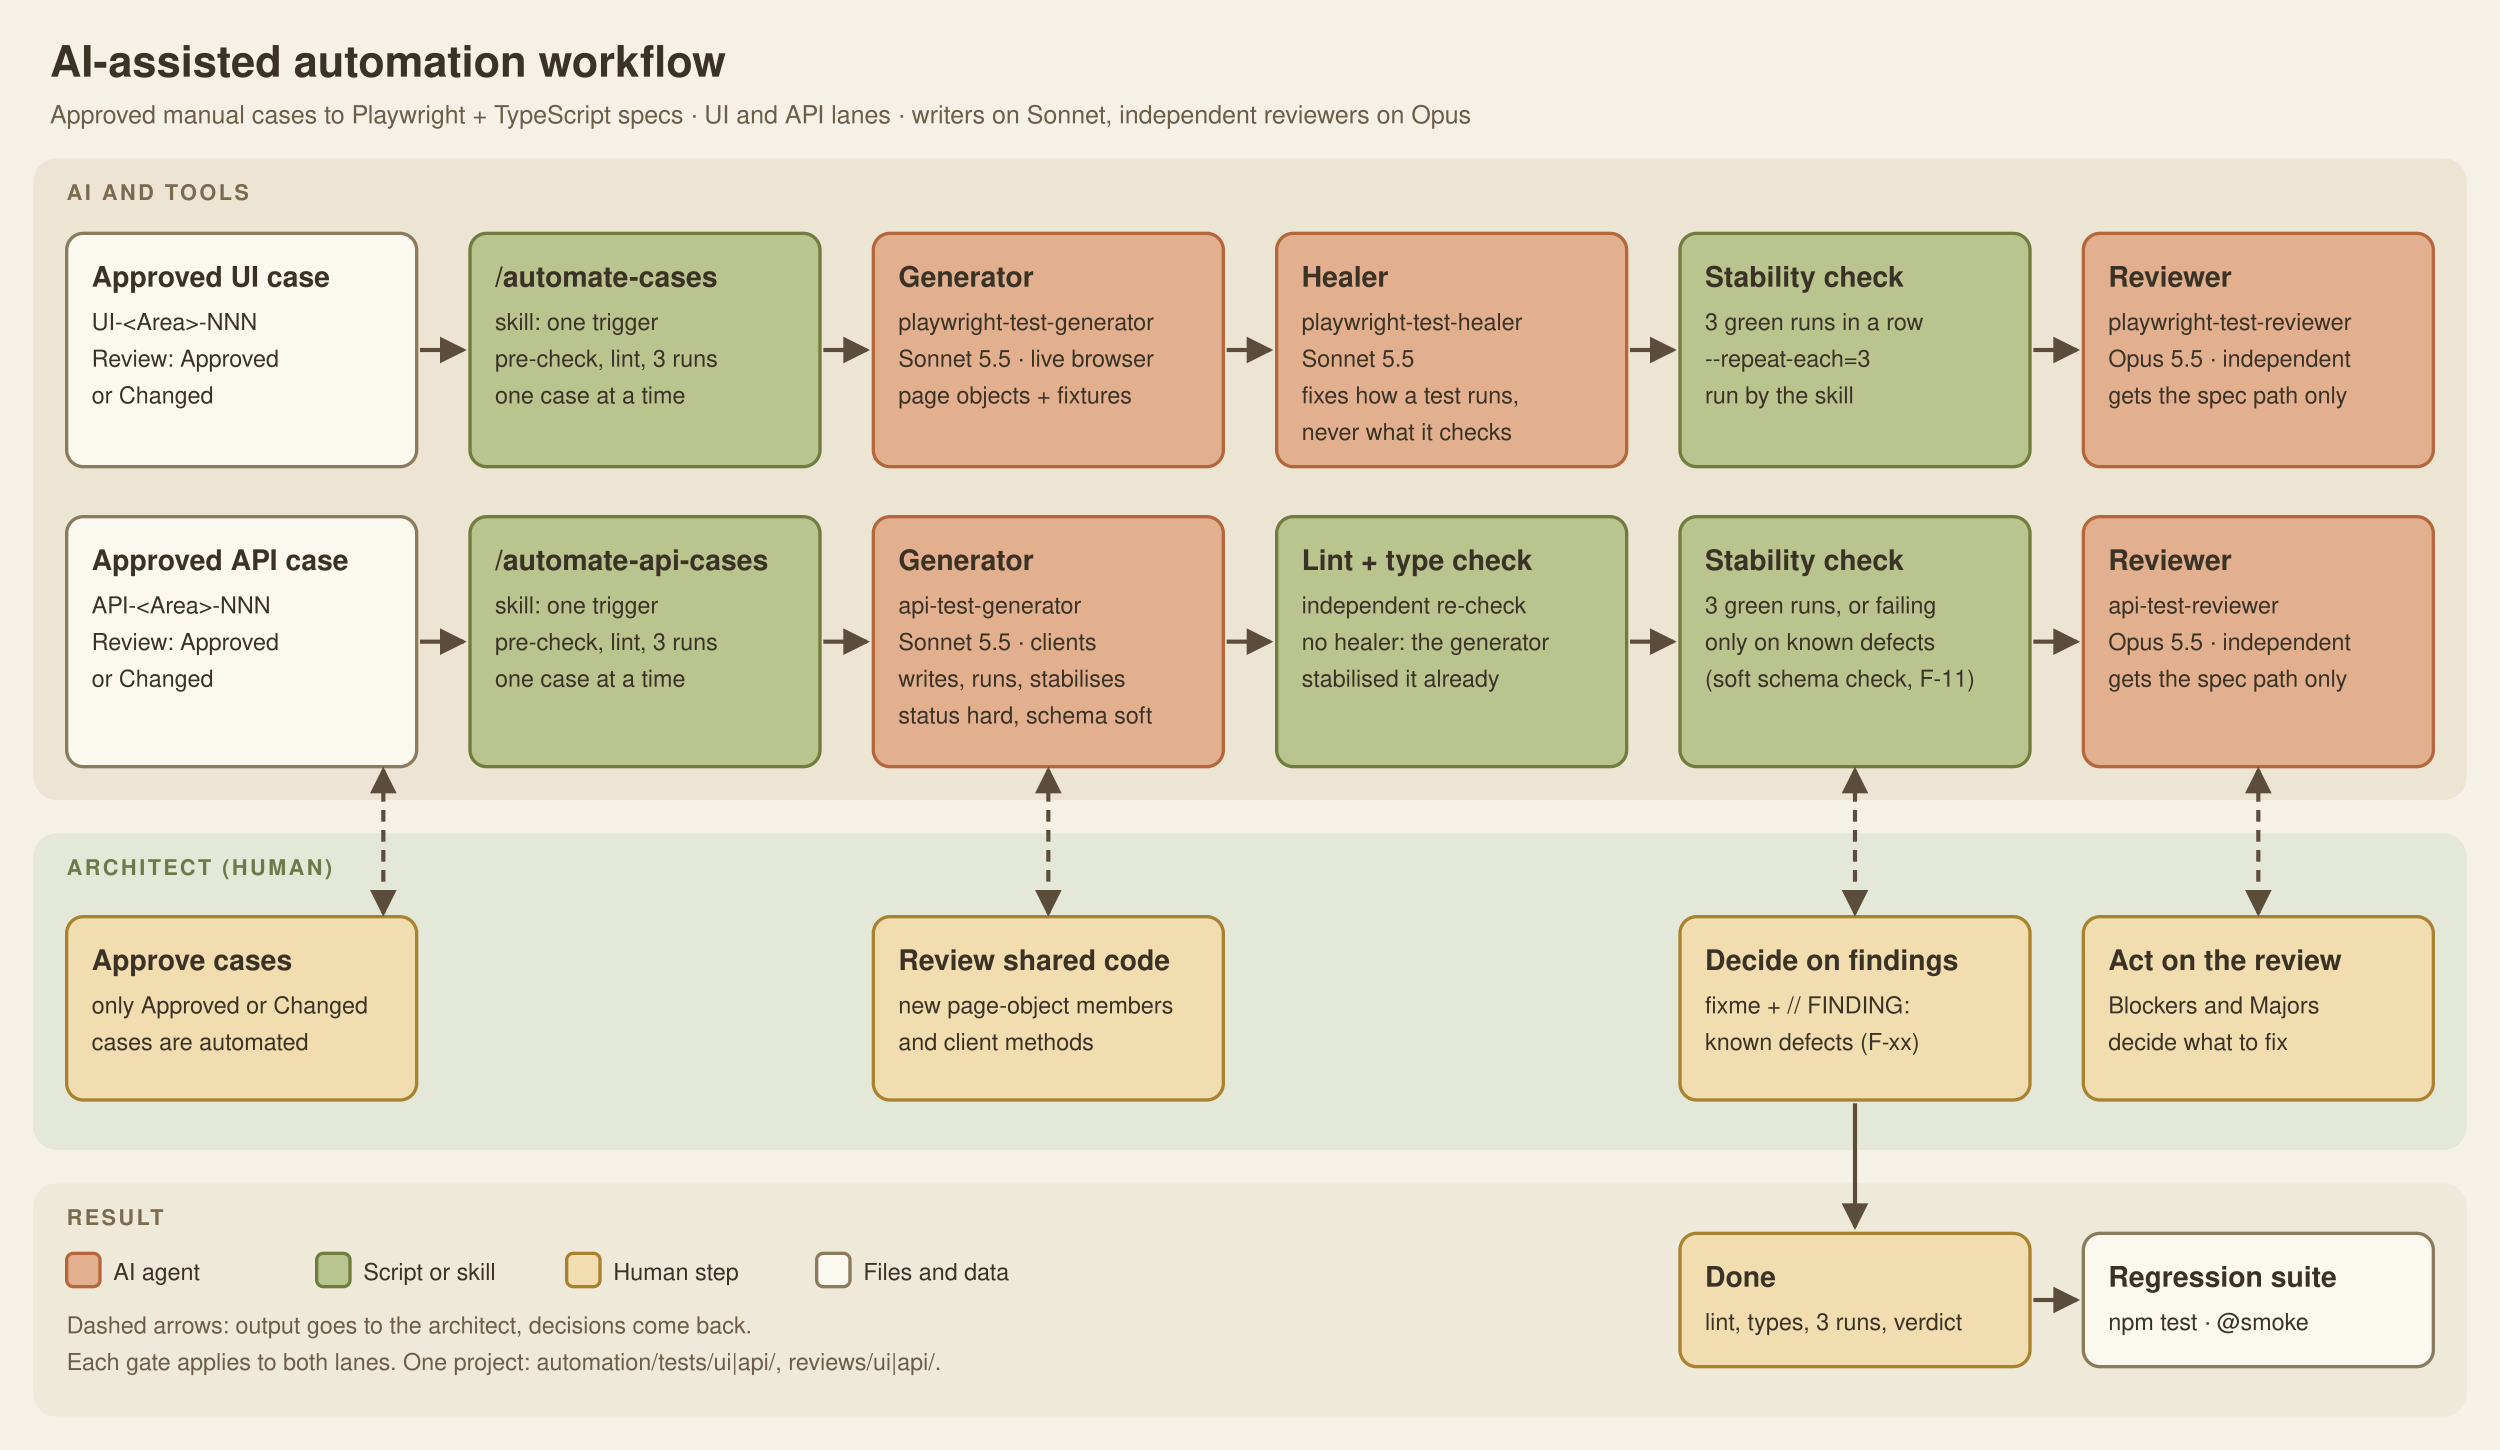
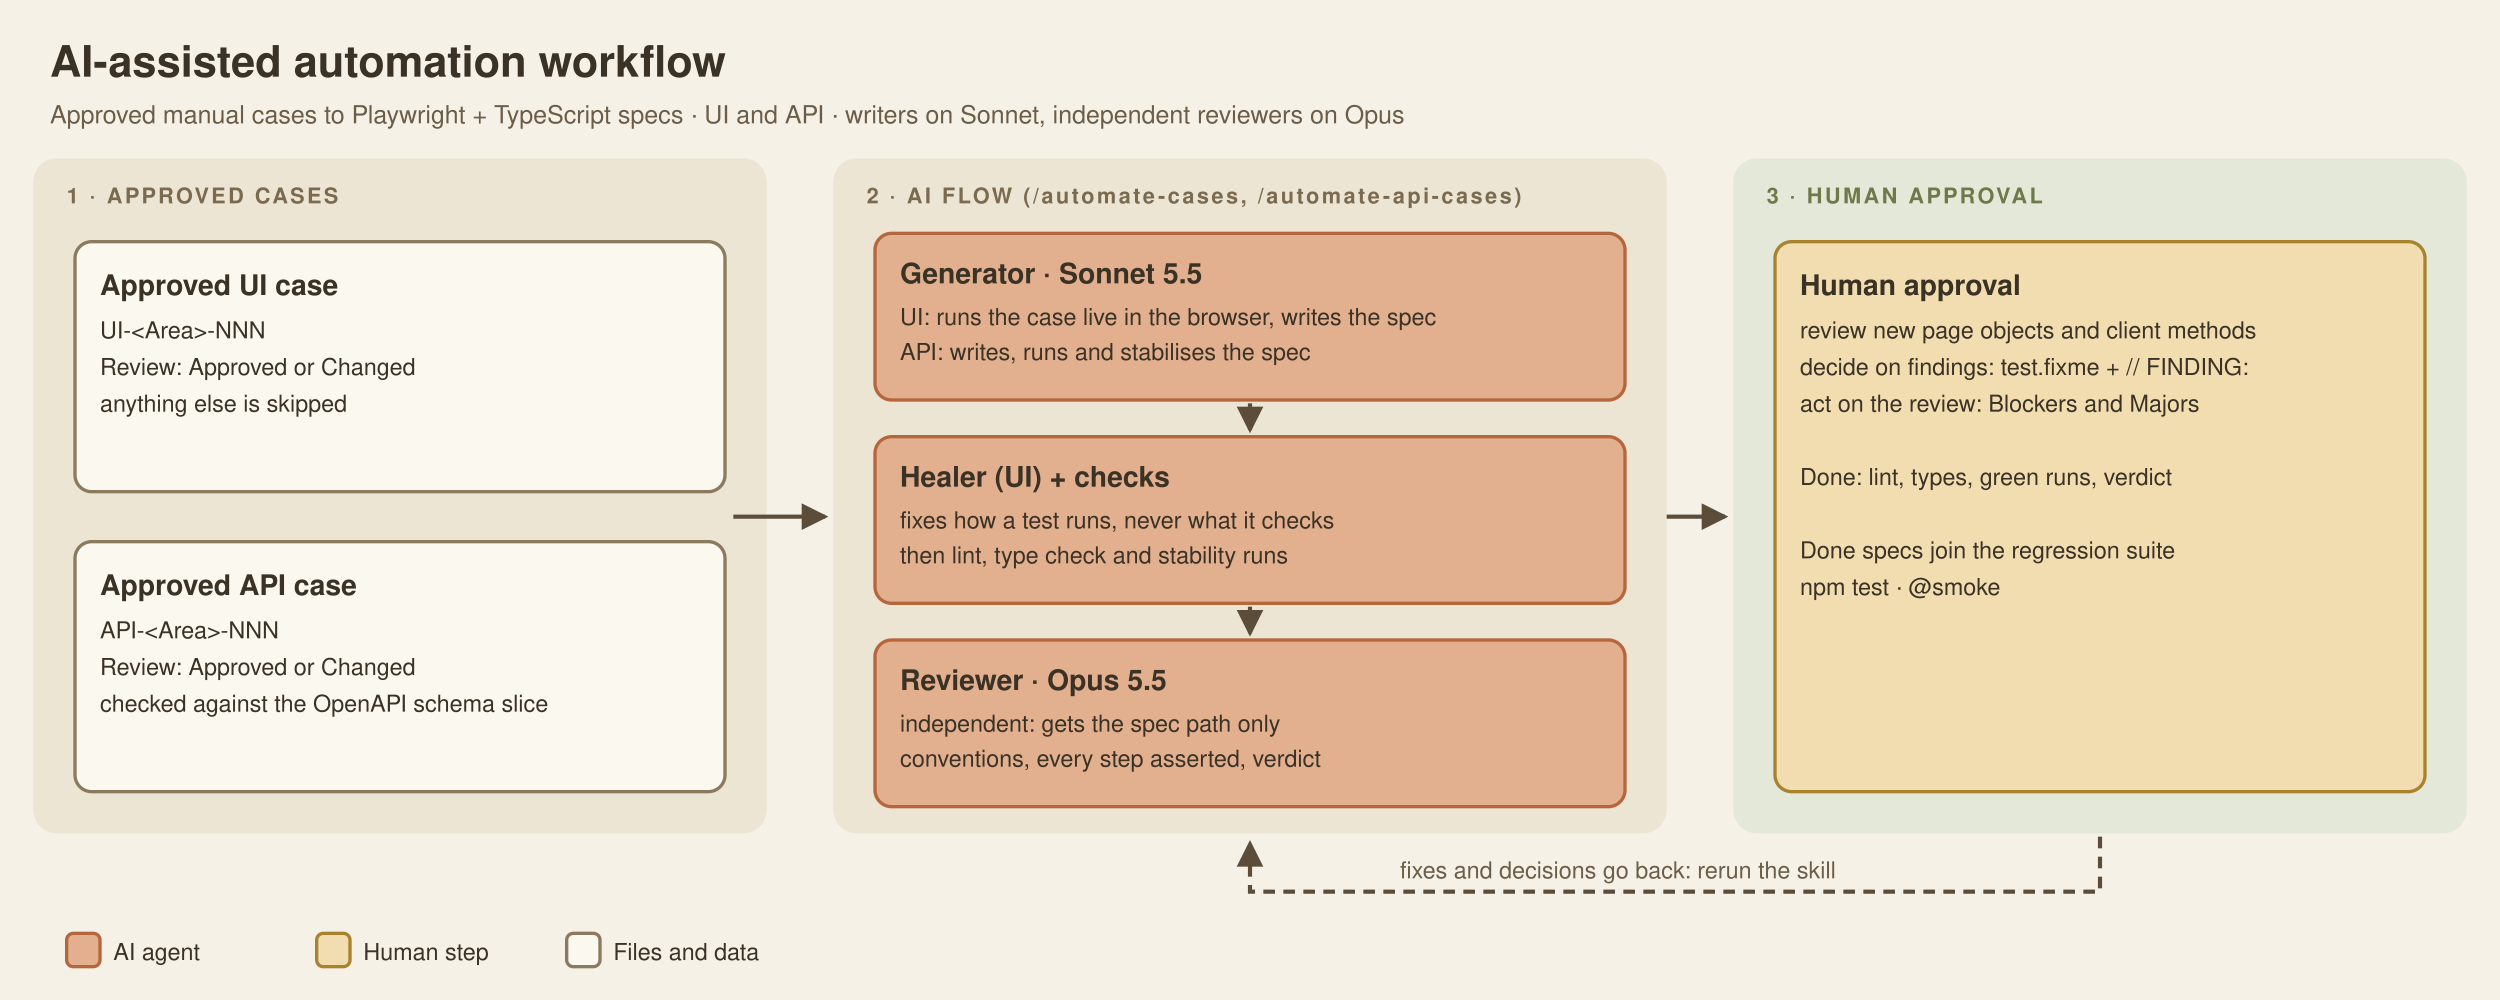
- <svg xmlns="http://www.w3.org/2000/svg" viewBox="0 0 1500 870" width="1500" height="870" font-family="Segoe UI, Helvetica, Arial, sans-serif">
+ <svg xmlns="http://www.w3.org/2000/svg" viewBox="0 0 1500 600" width="1500" height="600" font-family="Segoe UI, Helvetica, Arial, sans-serif">
  <defs>
    <marker id="arr" viewBox="0 0 10 10" refX="8" refY="5" markerWidth="8" markerHeight="8" orient="auto-start-reverse">
      <path d="M1 1 L9 5 L1 9 z" fill="#5B4D3A" />
    </marker>
  </defs>
-   <rect width="1500" height="870" fill="#F6F1E7" />
+   <rect width="1500" height="600" fill="#F6F1E7" />
  <text x="30" y="46" font-size="26" font-weight="700" fill="#3B3226">AI-assisted automation workflow</text>
-   <text x="30" y="74" font-size="15" fill="#6B5D47">Approved manual cases to Playwright + TypeScript specs · UI and API lanes · writers on Sonnet, independent reviewers on Opus</text>
-   <rect x="20" y="95" width="1460" height="385" rx="14" fill="#EDE5D3" />
-   <text x="40" y="120" font-size="13" font-weight="700" letter-spacing="1.5" fill="#7A6A4F">AI AND TOOLS</text>
-   <rect x="20" y="500" width="1460" height="190" rx="14" fill="#E4E8D9" />
-   <text x="40" y="525" font-size="13" font-weight="700" letter-spacing="1.5" fill="#6C7A4A">ARCHITECT (HUMAN)</text>
-   <rect x="20" y="710" width="1460" height="140" rx="14" fill="#EFE9DA" />
-   <text x="40" y="735" font-size="13" font-weight="700" letter-spacing="1.5" fill="#7A6A4F">RESULT</text>
-   <rect data-box="b1" x="40" y="140" width="210" height="140" rx="10" fill="#FBF8F0" stroke="#8A7A5E" stroke-width="2" />
-   <text data-in="b1" x="55" y="172" font-size="17" font-weight="700" fill="#3B3226">Approved UI case</text>
-   <text data-in="b1" x="55" y="198" font-size="14" fill="#3B3226">UI-&lt;Area&gt;-NNN</text>
-   <text data-in="b1" x="55" y="220" font-size="14" fill="#3B3226">Review: Approved</text>
-   <text data-in="b1" x="55" y="242" font-size="14" fill="#3B3226">or Changed</text>
-   <rect data-box="b2" x="282" y="140" width="210" height="140" rx="10" fill="#B9C48F" stroke="#6F7D3E" stroke-width="2" />
-   <text data-in="b2" x="297" y="172" font-size="17" font-weight="700" fill="#3B3226">/automate-cases</text>
-   <text data-in="b2" x="297" y="198" font-size="14" fill="#3B3226">skill: one trigger</text>
-   <text data-in="b2" x="297" y="220" font-size="14" fill="#3B3226">pre-check, lint, 3 runs</text>
-   <text data-in="b2" x="297" y="242" font-size="14" fill="#3B3226">one case at a time</text>
-   <rect data-box="b3" x="524" y="140" width="210" height="140" rx="10" fill="#E2B08F" stroke="#B5663C" stroke-width="2" />
-   <text data-in="b3" x="539" y="172" font-size="17" font-weight="700" fill="#3B3226">Generator</text>
-   <text data-in="b3" x="539" y="198" font-size="14" fill="#3B3226">playwright-test-generator</text>
-   <text data-in="b3" x="539" y="220" font-size="14" fill="#3B3226">Sonnet 5.5 · live browser</text>
-   <text data-in="b3" x="539" y="242" font-size="14" fill="#3B3226">page objects + fixtures</text>
-   <rect data-box="b4" x="766" y="140" width="210" height="140" rx="10" fill="#E2B08F" stroke="#B5663C" stroke-width="2" />
-   <text data-in="b4" x="781" y="172" font-size="17" font-weight="700" fill="#3B3226">Healer</text>
-   <text data-in="b4" x="781" y="198" font-size="14" fill="#3B3226">playwright-test-healer</text>
-   <text data-in="b4" x="781" y="220" font-size="14" fill="#3B3226">Sonnet 5.5</text>
-   <text data-in="b4" x="781" y="242" font-size="14" fill="#3B3226">fixes how a test runs,</text>
-   <text data-in="b4" x="781" y="264" font-size="14" fill="#3B3226">never what it checks</text>
-   <rect data-box="b5" x="1008" y="140" width="210" height="140" rx="10" fill="#B9C48F" stroke="#6F7D3E" stroke-width="2" />
-   <text data-in="b5" x="1023" y="172" font-size="17" font-weight="700" fill="#3B3226">Stability check</text>
-   <text data-in="b5" x="1023" y="198" font-size="14" fill="#3B3226">3 green runs in a row</text>
-   <text data-in="b5" x="1023" y="220" font-size="14" fill="#3B3226">--repeat-each=3</text>
-   <text data-in="b5" x="1023" y="242" font-size="14" fill="#3B3226">run by the skill</text>
-   <rect data-box="b6" x="1250" y="140" width="210" height="140" rx="10" fill="#E2B08F" stroke="#B5663C" stroke-width="2" />
-   <text data-in="b6" x="1265" y="172" font-size="17" font-weight="700" fill="#3B3226">Reviewer</text>
-   <text data-in="b6" x="1265" y="198" font-size="14" fill="#3B3226">playwright-test-reviewer</text>
-   <text data-in="b6" x="1265" y="220" font-size="14" fill="#3B3226">Opus 5.5 · independent</text>
-   <text data-in="b6" x="1265" y="242" font-size="14" fill="#3B3226">gets the spec path only</text>
-   <rect data-box="b7" x="40" y="310" width="210" height="150" rx="10" fill="#FBF8F0" stroke="#8A7A5E" stroke-width="2" />
-   <text data-in="b7" x="55" y="342" font-size="17" font-weight="700" fill="#3B3226">Approved API case</text>
-   <text data-in="b7" x="55" y="368" font-size="14" fill="#3B3226">API-&lt;Area&gt;-NNN</text>
-   <text data-in="b7" x="55" y="390" font-size="14" fill="#3B3226">Review: Approved</text>
-   <text data-in="b7" x="55" y="412" font-size="14" fill="#3B3226">or Changed</text>
-   <rect data-box="b8" x="282" y="310" width="210" height="150" rx="10" fill="#B9C48F" stroke="#6F7D3E" stroke-width="2" />
-   <text data-in="b8" x="297" y="342" font-size="17" font-weight="700" fill="#3B3226">/automate-api-cases</text>
-   <text data-in="b8" x="297" y="368" font-size="14" fill="#3B3226">skill: one trigger</text>
-   <text data-in="b8" x="297" y="390" font-size="14" fill="#3B3226">pre-check, lint, 3 runs</text>
-   <text data-in="b8" x="297" y="412" font-size="14" fill="#3B3226">one case at a time</text>
-   <rect data-box="b9" x="524" y="310" width="210" height="150" rx="10" fill="#E2B08F" stroke="#B5663C" stroke-width="2" />
-   <text data-in="b9" x="539" y="342" font-size="17" font-weight="700" fill="#3B3226">Generator</text>
-   <text data-in="b9" x="539" y="368" font-size="14" fill="#3B3226">api-test-generator</text>
-   <text data-in="b9" x="539" y="390" font-size="14" fill="#3B3226">Sonnet 5.5 · clients</text>
-   <text data-in="b9" x="539" y="412" font-size="14" fill="#3B3226">writes, runs, stabilises</text>
-   <text data-in="b9" x="539" y="434" font-size="14" fill="#3B3226">status hard, schema soft</text>
-   <rect data-box="b10" x="766" y="310" width="210" height="150" rx="10" fill="#B9C48F" stroke="#6F7D3E" stroke-width="2" />
-   <text data-in="b10" x="781" y="342" font-size="17" font-weight="700" fill="#3B3226">Lint + type check</text>
-   <text data-in="b10" x="781" y="368" font-size="14" fill="#3B3226">independent re-check</text>
-   <text data-in="b10" x="781" y="390" font-size="14" fill="#3B3226">no healer: the generator</text>
-   <text data-in="b10" x="781" y="412" font-size="14" fill="#3B3226">stabilised it already</text>
-   <rect data-box="b11" x="1008" y="310" width="210" height="150" rx="10" fill="#B9C48F" stroke="#6F7D3E" stroke-width="2" />
-   <text data-in="b11" x="1023" y="342" font-size="17" font-weight="700" fill="#3B3226">Stability check</text>
-   <text data-in="b11" x="1023" y="368" font-size="14" fill="#3B3226">3 green runs, or failing</text>
-   <text data-in="b11" x="1023" y="390" font-size="14" fill="#3B3226">only on known defects</text>
-   <text data-in="b11" x="1023" y="412" font-size="14" fill="#3B3226">(soft schema check, F-11)</text>
-   <rect data-box="b12" x="1250" y="310" width="210" height="150" rx="10" fill="#E2B08F" stroke="#B5663C" stroke-width="2" />
-   <text data-in="b12" x="1265" y="342" font-size="17" font-weight="700" fill="#3B3226">Reviewer</text>
-   <text data-in="b12" x="1265" y="368" font-size="14" fill="#3B3226">api-test-reviewer</text>
-   <text data-in="b12" x="1265" y="390" font-size="14" fill="#3B3226">Opus 5.5 · independent</text>
-   <text data-in="b12" x="1265" y="412" font-size="14" fill="#3B3226">gets the spec path only</text>
-   <line x1="252" y1="210" x2="278" y2="210" stroke="#5B4D3A" stroke-width="2.5" fill="none" marker-end="url(#arr)" />
-   <line x1="494" y1="210" x2="520" y2="210" stroke="#5B4D3A" stroke-width="2.5" fill="none" marker-end="url(#arr)" />
-   <line x1="736" y1="210" x2="762" y2="210" stroke="#5B4D3A" stroke-width="2.5" fill="none" marker-end="url(#arr)" />
-   <line x1="978" y1="210" x2="1004" y2="210" stroke="#5B4D3A" stroke-width="2.5" fill="none" marker-end="url(#arr)" />
-   <line x1="1220" y1="210" x2="1246" y2="210" stroke="#5B4D3A" stroke-width="2.5" fill="none" marker-end="url(#arr)" />
-   <line x1="252" y1="385" x2="278" y2="385" stroke="#5B4D3A" stroke-width="2.5" fill="none" marker-end="url(#arr)" />
-   <line x1="494" y1="385" x2="520" y2="385" stroke="#5B4D3A" stroke-width="2.5" fill="none" marker-end="url(#arr)" />
-   <line x1="736" y1="385" x2="762" y2="385" stroke="#5B4D3A" stroke-width="2.5" fill="none" marker-end="url(#arr)" />
-   <line x1="978" y1="385" x2="1004" y2="385" stroke="#5B4D3A" stroke-width="2.5" fill="none" marker-end="url(#arr)" />
-   <line x1="1220" y1="385" x2="1246" y2="385" stroke="#5B4D3A" stroke-width="2.5" fill="none" marker-end="url(#arr)" />
-   <rect data-box="b13" x="40" y="550" width="210" height="110" rx="10" fill="#F1DDB0" stroke="#A9822F" stroke-width="2" />
-   <text data-in="b13" x="55" y="582" font-size="17" font-weight="700" fill="#3B3226">Approve cases</text>
-   <text data-in="b13" x="55" y="608" font-size="14" fill="#3B3226">only Approved or Changed</text>
-   <text data-in="b13" x="55" y="630" font-size="14" fill="#3B3226">cases are automated</text>
-   <rect data-box="b14" x="524" y="550" width="210" height="110" rx="10" fill="#F1DDB0" stroke="#A9822F" stroke-width="2" />
-   <text data-in="b14" x="539" y="582" font-size="17" font-weight="700" fill="#3B3226">Review shared code</text>
-   <text data-in="b14" x="539" y="608" font-size="14" fill="#3B3226">new page-object members</text>
-   <text data-in="b14" x="539" y="630" font-size="14" fill="#3B3226">and client methods</text>
-   <rect data-box="b15" x="1008" y="550" width="210" height="110" rx="10" fill="#F1DDB0" stroke="#A9822F" stroke-width="2" />
-   <text data-in="b15" x="1023" y="582" font-size="17" font-weight="700" fill="#3B3226">Decide on findings</text>
-   <text data-in="b15" x="1023" y="608" font-size="14" fill="#3B3226">fixme + // FINDING:</text>
-   <text data-in="b15" x="1023" y="630" font-size="14" fill="#3B3226">known defects (F-xx)</text>
-   <rect data-box="b16" x="1250" y="550" width="210" height="110" rx="10" fill="#F1DDB0" stroke="#A9822F" stroke-width="2" />
-   <text data-in="b16" x="1265" y="582" font-size="17" font-weight="700" fill="#3B3226">Act on the review</text>
-   <text data-in="b16" x="1265" y="608" font-size="14" fill="#3B3226">Blockers and Majors</text>
-   <text data-in="b16" x="1265" y="630" font-size="14" fill="#3B3226">decide what to fix</text>
-   <line x1="230" y1="462" x2="230" y2="548" stroke="#5B4D3A" stroke-width="2.5" fill="none" stroke-dasharray="7 5" marker-start="url(#arr)" marker-end="url(#arr)" />
-   <line x1="629" y1="462" x2="629" y2="548" stroke="#5B4D3A" stroke-width="2.5" fill="none" stroke-dasharray="7 5" marker-start="url(#arr)" marker-end="url(#arr)" />
-   <line x1="1113" y1="462" x2="1113" y2="548" stroke="#5B4D3A" stroke-width="2.5" fill="none" stroke-dasharray="7 5" marker-start="url(#arr)" marker-end="url(#arr)" />
-   <line x1="1355" y1="462" x2="1355" y2="548" stroke="#5B4D3A" stroke-width="2.5" fill="none" stroke-dasharray="7 5" marker-start="url(#arr)" marker-end="url(#arr)" />
-   <rect data-box="b17" x="1008" y="740" width="210" height="80" rx="10" fill="#F1DDB0" stroke="#A9822F" stroke-width="2" />
-   <text data-in="b17" x="1023" y="772" font-size="17" font-weight="700" fill="#3B3226">Done</text>
-   <text data-in="b17" x="1023" y="798" font-size="14" fill="#3B3226">lint, types, 3 runs, verdict</text>
-   <rect data-box="b18" x="1250" y="740" width="210" height="80" rx="10" fill="#FBF8F0" stroke="#8A7A5E" stroke-width="2" />
-   <text data-in="b18" x="1265" y="772" font-size="17" font-weight="700" fill="#3B3226">Regression suite</text>
-   <text data-in="b18" x="1265" y="798" font-size="14" fill="#3B3226">npm test · @smoke</text>
-   <line x1="1113" y1="662" x2="1113" y2="736" stroke="#5B4D3A" stroke-width="2.5" fill="none" marker-end="url(#arr)" />
-   <line x1="1220" y1="780" x2="1246" y2="780" stroke="#5B4D3A" stroke-width="2.5" fill="none" marker-end="url(#arr)" />
-   <rect x="40" y="752" width="20" height="20" rx="4" fill="#E2B08F" stroke="#B5663C" stroke-width="2" />
-   <text x="68" y="768" font-size="14" fill="#3B3226">AI agent</text>
-   <rect x="190" y="752" width="20" height="20" rx="4" fill="#B9C48F" stroke="#6F7D3E" stroke-width="2" />
-   <text x="218" y="768" font-size="14" fill="#3B3226">Script or skill</text>
-   <rect x="340" y="752" width="20" height="20" rx="4" fill="#F1DDB0" stroke="#A9822F" stroke-width="2" />
-   <text x="368" y="768" font-size="14" fill="#3B3226">Human step</text>
-   <rect x="490" y="752" width="20" height="20" rx="4" fill="#FBF8F0" stroke="#8A7A5E" stroke-width="2" />
-   <text x="518" y="768" font-size="14" fill="#3B3226">Files and data</text>
-   <text x="40" y="800" font-size="14" fill="#6B5D47">Dashed arrows: output goes to the architect, decisions come back.</text>
-   <text x="40" y="822" font-size="14" fill="#6B5D47">Each gate applies to both lanes. One project: automation/tests/ui|api/, reviews/ui|api/.</text>
+   <text x="30" y="74" font-size="15" fill="#6B5D47">Approved manual cases to Playwright + TypeScript specs · UI and API · writers on Sonnet, independent reviewers on Opus</text>
+   <rect x="20" y="95" width="440" height="405" rx="14" fill="#EDE5D3" />
+   <text x="40" y="122" font-size="13" font-weight="700" letter-spacing="1.5" fill="#7A6A4F">1 · APPROVED CASES</text>
+   <rect x="500" y="95" width="500" height="405" rx="14" fill="#EDE5D3" />
+   <text x="520" y="122" font-size="13" font-weight="700" letter-spacing="1.5" fill="#7A6A4F">2 · AI FLOW (/automate-cases, /automate-api-cases)</text>
+   <rect x="1040" y="95" width="440" height="405" rx="14" fill="#E4E8D9" />
+   <text x="1060" y="122" font-size="13" font-weight="700" letter-spacing="1.5" fill="#6C7A4A">3 · HUMAN APPROVAL</text>
+   <rect data-box="b1" x="45" y="145" width="390" height="150" rx="10" fill="#FBF8F0" stroke="#8A7A5E" stroke-width="2" />
+   <text data-in="b1" x="60" y="177" font-size="17" font-weight="700" fill="#3B3226">Approved UI case</text>
+   <text data-in="b1" x="60" y="203" font-size="14" fill="#3B3226">UI-&lt;Area&gt;-NNN</text>
+   <text data-in="b1" x="60" y="225" font-size="14" fill="#3B3226">Review: Approved or Changed</text>
+   <text data-in="b1" x="60" y="247" font-size="14" fill="#3B3226">anything else is skipped</text>
+   <rect data-box="b2" x="45" y="325" width="390" height="150" rx="10" fill="#FBF8F0" stroke="#8A7A5E" stroke-width="2" />
+   <text data-in="b2" x="60" y="357" font-size="17" font-weight="700" fill="#3B3226">Approved API case</text>
+   <text data-in="b2" x="60" y="383" font-size="14" fill="#3B3226">API-&lt;Area&gt;-NNN</text>
+   <text data-in="b2" x="60" y="405" font-size="14" fill="#3B3226">Review: Approved or Changed</text>
+   <text data-in="b2" x="60" y="427" font-size="14" fill="#3B3226">checked against the OpenAPI schema slice</text>
+   <rect data-box="b3" x="525" y="140" width="450" height="100" rx="10" fill="#E2B08F" stroke="#B5663C" stroke-width="2" />
+   <text data-in="b3" x="540" y="170" font-size="17" font-weight="700" fill="#3B3226">Generator · Sonnet 5.5</text>
+   <text data-in="b3" x="540" y="195" font-size="14" fill="#3B3226">UI: runs the case live in the browser, writes the spec</text>
+   <text data-in="b3" x="540" y="216" font-size="14" fill="#3B3226">API: writes, runs and stabilises the spec</text>
+   <rect data-box="b4" x="525" y="262" width="450" height="100" rx="10" fill="#E2B08F" stroke="#B5663C" stroke-width="2" />
+   <text data-in="b4" x="540" y="292" font-size="17" font-weight="700" fill="#3B3226">Healer (UI) + checks</text>
+   <text data-in="b4" x="540" y="317" font-size="14" fill="#3B3226">fixes how a test runs, never what it checks</text>
+   <text data-in="b4" x="540" y="338" font-size="14" fill="#3B3226">then lint, type check and stability runs</text>
+   <rect data-box="b5" x="525" y="384" width="450" height="100" rx="10" fill="#E2B08F" stroke="#B5663C" stroke-width="2" />
+   <text data-in="b5" x="540" y="414" font-size="17" font-weight="700" fill="#3B3226">Reviewer · Opus 5.5</text>
+   <text data-in="b5" x="540" y="439" font-size="14" fill="#3B3226">independent: gets the spec path only</text>
+   <text data-in="b5" x="540" y="460" font-size="14" fill="#3B3226">conventions, every step asserted, verdict</text>
+   <line x1="750" y1="242" x2="750" y2="258" stroke="#5B4D3A" stroke-width="2.5" fill="none" marker-end="url(#arr)" />
+   <line x1="750" y1="364" x2="750" y2="380" stroke="#5B4D3A" stroke-width="2.5" fill="none" marker-end="url(#arr)" />
+   <rect data-box="b6" x="1065" y="145" width="390" height="330" rx="10" fill="#F1DDB0" stroke="#A9822F" stroke-width="2" />
+   <text data-in="b6" x="1080" y="177" font-size="17" font-weight="700" fill="#3B3226">Human approval</text>
+   <text data-in="b6" x="1080" y="203" font-size="14" fill="#3B3226">review new page objects and client methods</text>
+   <text data-in="b6" x="1080" y="225" font-size="14" fill="#3B3226">decide on findings: test.fixme + // FINDING:</text>
+   <text data-in="b6" x="1080" y="247" font-size="14" fill="#3B3226">act on the review: Blockers and Majors</text>
+   <text data-in="b6" x="1080" y="269" font-size="14" fill="#3B3226" />
+   <text data-in="b6" x="1080" y="291" font-size="14" fill="#3B3226">Done: lint, types, green runs, verdict</text>
+   <text data-in="b6" x="1080" y="313" font-size="14" fill="#3B3226" />
+   <text data-in="b6" x="1080" y="335" font-size="14" fill="#3B3226">Done specs join the regression suite</text>
+   <text data-in="b6" x="1080" y="357" font-size="14" fill="#3B3226">npm test · @smoke</text>
+   <line x1="440" y1="310" x2="495" y2="310" stroke="#5B4D3A" stroke-width="2.5" fill="none" marker-end="url(#arr)" />
+   <line x1="1000" y1="310" x2="1035" y2="310" stroke="#5B4D3A" stroke-width="2.5" fill="none" marker-end="url(#arr)" />
+   <path d="M 1260 502 L 1260 535 L 750 535 L 750 506" stroke="#5B4D3A" stroke-width="2.5" fill="none" stroke-dasharray="7 5" marker-end="url(#arr)" />
+   <text x="840" y="527" font-size="14" fill="#6B5D47">fixes and decisions go back: rerun the skill</text>
+   <rect x="40" y="560" width="20" height="20" rx="4" fill="#E2B08F" stroke="#B5663C" stroke-width="2" />
+   <text x="68" y="576" font-size="14" fill="#3B3226">AI agent</text>
+   <rect x="190" y="560" width="20" height="20" rx="4" fill="#F1DDB0" stroke="#A9822F" stroke-width="2" />
+   <text x="218" y="576" font-size="14" fill="#3B3226">Human step</text>
+   <rect x="340" y="560" width="20" height="20" rx="4" fill="#FBF8F0" stroke="#8A7A5E" stroke-width="2" />
+   <text x="368" y="576" font-size="14" fill="#3B3226">Files and data</text>
</svg>
